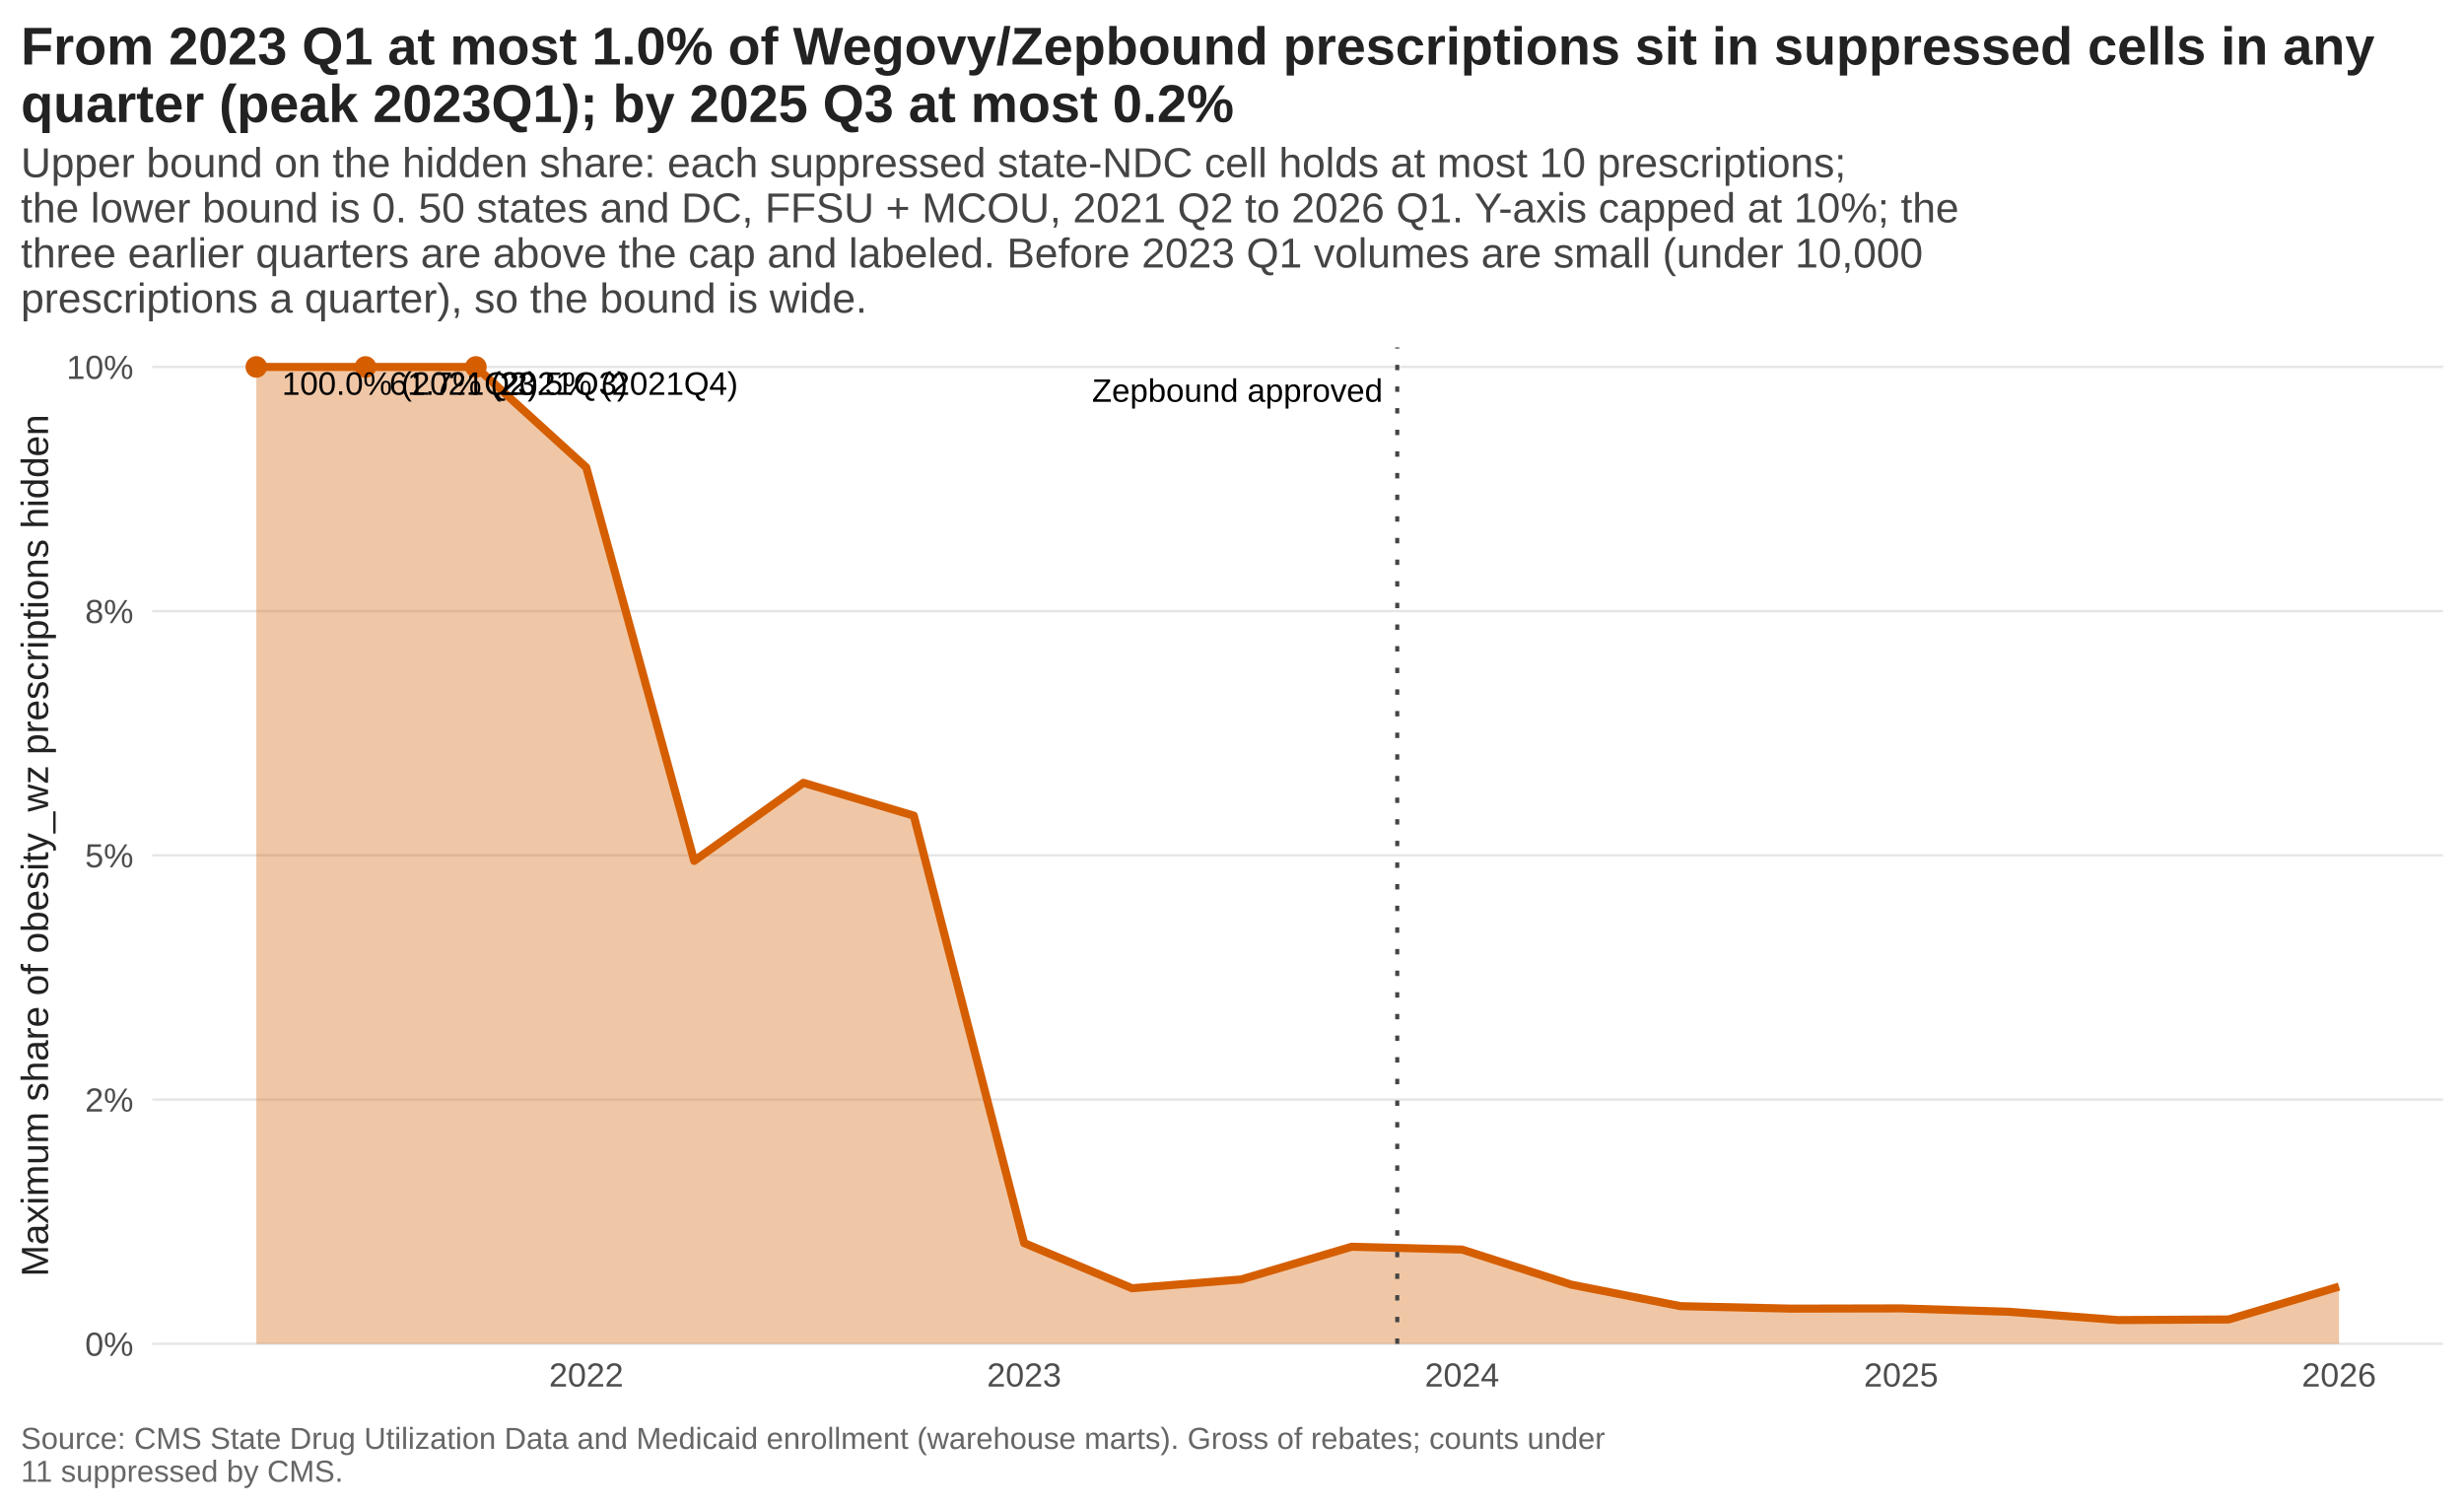
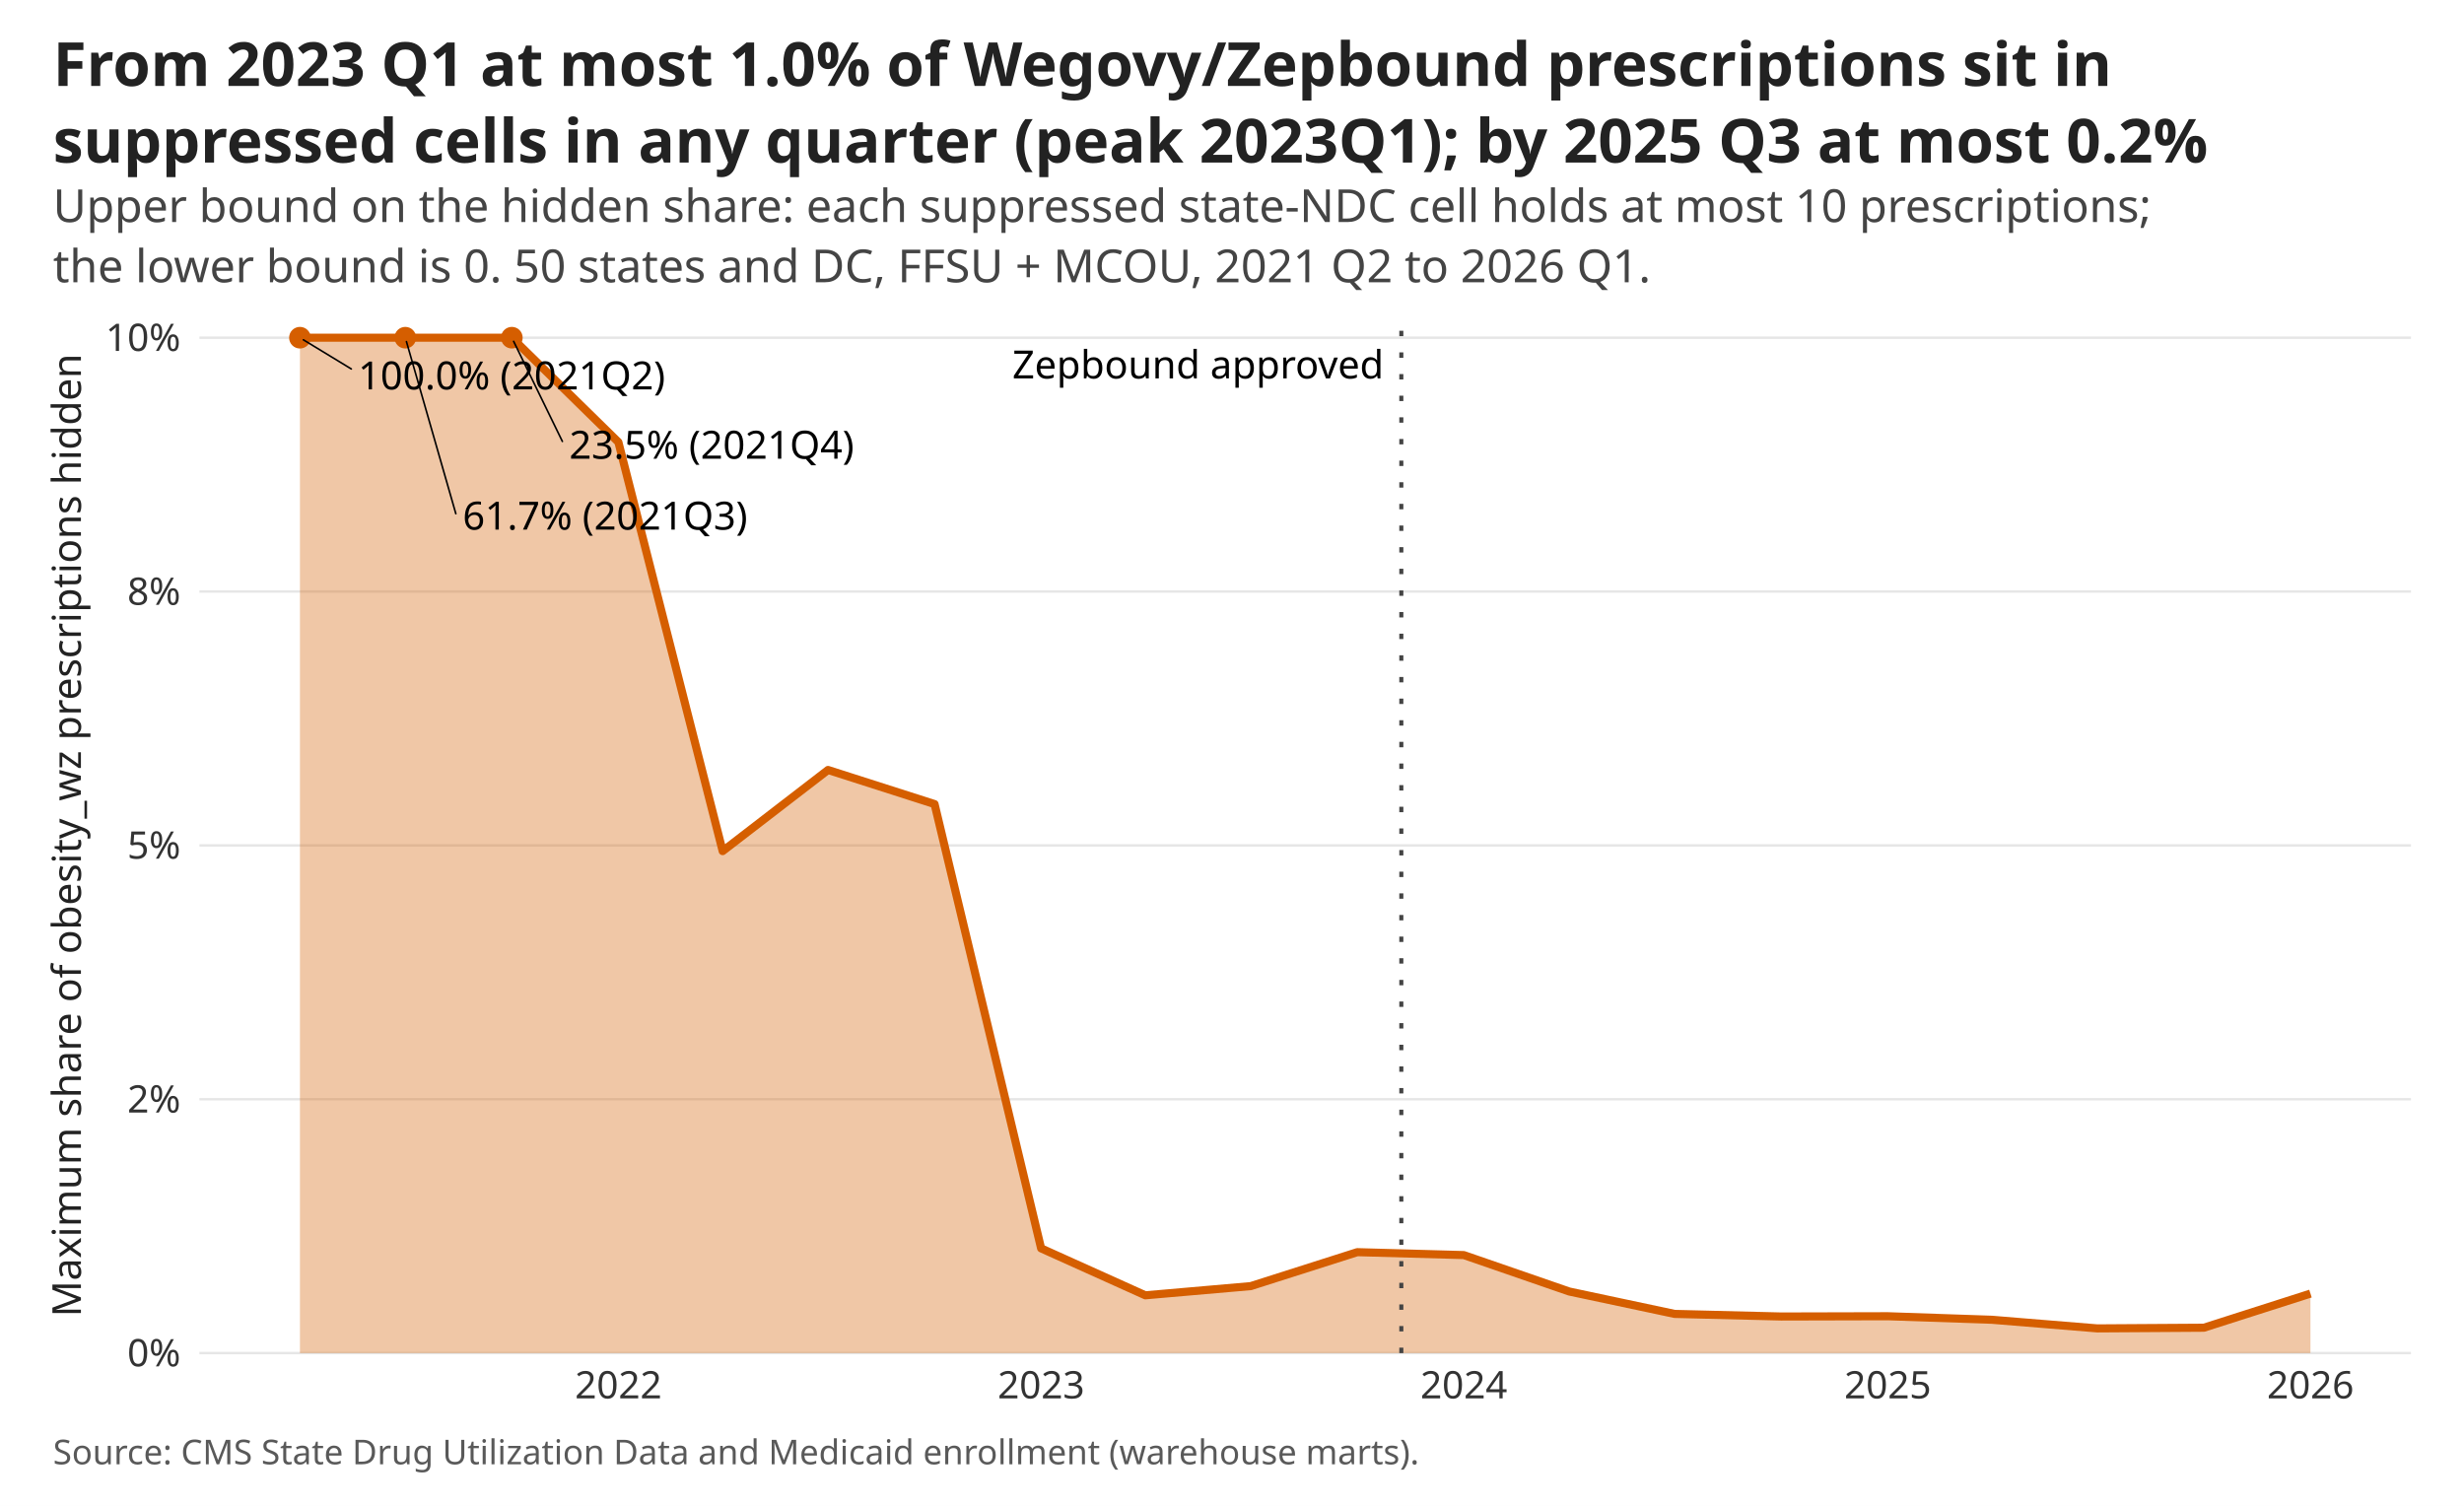
<svg xmlns="http://www.w3.org/2000/svg" width="648.00pt" height="396.00pt" viewBox="0 0 648.00 396.00">
  <g class="svglite">
    <defs>
      <style type="text/css">
    .svglite line, .svglite polyline, .svglite polygon, .svglite path, .svglite rect, .svglite circle {
      fill: none;
      stroke: #000000;
      stroke-linecap: round;
      stroke-linejoin: round;
      stroke-miterlimit: 10.00;
    }
    .svglite text {
      white-space: pre;
    }
    .svglite g.glyphgroup path {
      fill: inherit;
      stroke: none;
    }
  </style>
    </defs>
    <rect width="100%" height="100%" style="stroke: none; fill: #FFFFFF;" />
    <defs>
      <clipPath id="cpMC4wMHw2NDguMDB8MC4wMHwzOTYuMDA=">
        <rect x="0.00" y="0.00" width="648.00" height="396.00" />
      </clipPath>
    </defs>
    <g clip-path="url(#cpMC4wMHw2NDguMDB8MC4wMHwzOTYuMDA=)">
-       <rect x="0.00" y="0" width="648.00" height="396.00" style="stroke-width: 1.07; stroke: none; fill: #FFFFFF;" />
-       <polyline points="40.03,353.41 642.52,353.41 " style="stroke-width: 0.64; stroke: #E6E6E6; stroke-linecap: butt;" />
-       <polyline points="40.03,289.18 642.52,289.18 " style="stroke-width: 0.64; stroke: #E6E6E6; stroke-linecap: butt;" />
-       <polyline points="40.03,224.95 642.52,224.95 " style="stroke-width: 0.64; stroke: #E6E6E6; stroke-linecap: butt;" />
-       <polyline points="40.03,160.72 642.52,160.72 " style="stroke-width: 0.64; stroke: #E6E6E6; stroke-linecap: butt;" />
-       <polyline points="40.03,96.50 642.52,96.50 " style="stroke-width: 0.64; stroke: #E6E6E6; stroke-linecap: butt;" />
-       <polygon points="67.41,96.50 96.12,96.50 125.15,96.50 154.18,122.92 182.57,226.40 211.28,205.87 240.31,214.50 269.34,326.91 297.73,338.79 326.44,336.47 355.47,327.88 384.50,328.62 413.21,337.84 441.92,343.50 470.95,344.15 499.97,344.09 528.37,344.98 557.08,347.16 586.11,347.00 615.13,338.36 615.13,353.41 586.11,353.41 557.08,353.41 528.37,353.41 499.97,353.41 470.95,353.41 441.92,353.41 413.21,353.41 384.50,353.41 355.47,353.41 326.44,353.41 297.73,353.41 269.34,353.41 240.31,353.41 211.28,353.41 182.57,353.41 154.18,353.41 125.15,353.41 96.12,353.41 67.41,353.41 " style="stroke-width: 0.00; stroke: none; stroke-linecap: butt; fill: #D55E00; fill-opacity: 0.35;" />
-       <polyline points="67.41,96.50 96.12,96.50 125.15,96.50 154.18,122.92 182.57,226.40 211.28,205.87 240.31,214.50 269.34,326.91 297.73,338.79 326.44,336.47 355.47,327.88 384.50,328.62 413.21,337.84 441.92,343.50 470.95,344.15 499.97,344.09 528.37,344.98 557.08,347.16 586.11,347.00 615.13,338.36 " style="stroke-width: 1.07; stroke: none; stroke-linecap: butt;" />
-       <polyline points="615.13,353.41 586.11,353.41 557.08,353.41 528.37,353.41 499.97,353.41 470.95,353.41 441.92,353.41 413.21,353.41 384.50,353.41 355.47,353.41 326.44,353.41 297.73,353.41 269.34,353.41 240.31,353.41 211.28,353.41 182.57,353.41 154.18,353.41 125.15,353.41 96.12,353.41 67.41,353.41 " style="stroke-width: 1.07; stroke: none; stroke-linecap: butt;" />
-       <polyline points="67.41,96.50 96.12,96.50 125.15,96.50 154.18,122.92 182.57,226.40 211.28,205.87 240.31,214.50 269.34,326.91 297.73,338.79 326.44,336.47 355.47,327.88 384.50,328.62 413.21,337.84 441.92,343.50 470.95,344.15 499.97,344.09 528.37,344.98 557.08,347.16 586.11,347.00 615.13,338.36 " style="stroke-width: 2.13; stroke: #D55E00; stroke-linecap: butt;" />
-       <circle cx="67.41" cy="96.50" r="2.49" style="stroke-width: 0.71; stroke: #D55E00; fill: #D55E00;" />
-       <circle cx="96.12" cy="96.50" r="2.49" style="stroke-width: 0.71; stroke: #D55E00; fill: #D55E00;" />
-       <circle cx="125.15" cy="96.50" r="2.49" style="stroke-width: 0.71; stroke: #D55E00; fill: #D55E00;" />
-       <text x="74.15" y="103.83" style="font-size: 8.54px; font-family: &quot;Arial&quot;;" textLength="67.41px" lengthAdjust="spacingAndGlyphs">100.0% (2021Q2)</text>
-       <text x="102.39" y="103.83" style="font-size: 8.54px; font-family: &quot;Arial&quot;;" textLength="62.66px" lengthAdjust="spacingAndGlyphs">61.7% (2021Q3)</text>
-       <text x="131.42" y="103.83" style="font-size: 8.54px; font-family: &quot;Arial&quot;;" textLength="62.66px" lengthAdjust="spacingAndGlyphs">23.5% (2021Q4)</text>
-       <line x1="367.46" y1="353.41" x2="367.46" y2="91.36" style="stroke-width: 1.07; stroke: #444444; stroke-dasharray: 1.42,4.27; stroke-linecap: butt;" />
-       <text x="363.64" y="105.66" text-anchor="end" style="font-size: 8.54px; font-family: &quot;Arial&quot;;" textLength="76.45px" lengthAdjust="spacingAndGlyphs">Zepbound approved</text>
-       <text x="35.09" y="356.56" text-anchor="end" style="font-size: 8.80px;fill: #4D4D4D; font-family: &quot;Arial&quot;;" textLength="12.72px" lengthAdjust="spacingAndGlyphs">0%</text>
-       <text x="35.09" y="292.33" text-anchor="end" style="font-size: 8.80px;fill: #4D4D4D; font-family: &quot;Arial&quot;;" textLength="12.72px" lengthAdjust="spacingAndGlyphs">2%</text>
-       <text x="35.09" y="228.10" text-anchor="end" style="font-size: 8.80px;fill: #4D4D4D; font-family: &quot;Arial&quot;;" textLength="12.72px" lengthAdjust="spacingAndGlyphs">5%</text>
-       <text x="35.09" y="163.87" text-anchor="end" style="font-size: 8.80px;fill: #4D4D4D; font-family: &quot;Arial&quot;;" textLength="12.72px" lengthAdjust="spacingAndGlyphs">8%</text>
-       <text x="35.09" y="99.65" text-anchor="end" style="font-size: 8.80px;fill: #4D4D4D; font-family: &quot;Arial&quot;;" textLength="17.61px" lengthAdjust="spacingAndGlyphs">10%</text>
-       <text x="154.18" y="364.64" text-anchor="middle" style="font-size: 8.80px;fill: #4D4D4D; font-family: &quot;Arial&quot;;" textLength="19.56px" lengthAdjust="spacingAndGlyphs">2022</text>
-       <text x="269.34" y="364.64" text-anchor="middle" style="font-size: 8.80px;fill: #4D4D4D; font-family: &quot;Arial&quot;;" textLength="19.56px" lengthAdjust="spacingAndGlyphs">2023</text>
-       <text x="384.50" y="364.64" text-anchor="middle" style="font-size: 8.80px;fill: #4D4D4D; font-family: &quot;Arial&quot;;" textLength="19.56px" lengthAdjust="spacingAndGlyphs">2024</text>
-       <text x="499.97" y="364.64" text-anchor="middle" style="font-size: 8.80px;fill: #4D4D4D; font-family: &quot;Arial&quot;;" textLength="19.56px" lengthAdjust="spacingAndGlyphs">2025</text>
-       <text x="615.13" y="364.64" text-anchor="middle" style="font-size: 8.80px;fill: #4D4D4D; font-family: &quot;Arial&quot;;" textLength="19.56px" lengthAdjust="spacingAndGlyphs">2026</text>
-       <text transform="translate(12.64,222.38) rotate(-90)" text-anchor="middle" style="font-size: 10.00px;fill: #222222; font-family: &quot;Arial&quot;;" textLength="226.78px" lengthAdjust="spacingAndGlyphs">Maximum share of obesity_wz prescriptions hidden</text>
-       <text x="5.48" y="46.59" style="font-size: 11.00px;fill: #444444; font-family: &quot;Arial&quot;;" textLength="480.34px" lengthAdjust="spacingAndGlyphs">Upper bound on the hidden share: each suppressed state-NDC cell holds at most 10 prescriptions;</text>
-       <text x="5.48" y="58.47" style="font-size: 11.00px;fill: #444444; font-family: &quot;Arial&quot;;" textLength="510.08px" lengthAdjust="spacingAndGlyphs">the lower bound is 0. 50 states and DC, FFSU + MCOU, 2021 Q2 to 2026 Q1. Y-axis capped at 10%; the</text>
-       <text x="5.48" y="70.35" style="font-size: 11.00px;fill: #444444; font-family: &quot;Arial&quot;;" textLength="500.59px" lengthAdjust="spacingAndGlyphs">three earlier quarters are above the cap and labeled. Before 2023 Q1 volumes are small (under 10,000</text>
-       <text x="5.48" y="82.23" style="font-size: 11.00px;fill: #444444; font-family: &quot;Arial&quot;;" textLength="222.72px" lengthAdjust="spacingAndGlyphs">prescriptions a quarter), so the bound is wide.</text>
-       <text x="5.48" y="16.97" style="font-size: 14.00px; font-weight: bold;fill: #222222; font-family: &quot;Arial&quot;;" textLength="618.80px" lengthAdjust="spacingAndGlyphs">From 2023 Q1 at most 1.0% of Wegovy/Zepbound prescriptions sit in suppressed cells in any</text>
-       <text x="5.48" y="32.09" style="font-size: 14.00px; font-weight: bold;fill: #222222; font-family: &quot;Arial&quot;;" textLength="318.91px" lengthAdjust="spacingAndGlyphs">quarter (peak 2023Q1); by 2025 Q3 at most 0.2%</text>
-       <text x="5.48" y="381.04" style="font-size: 8.00px;fill: #666666; font-family: &quot;Arial&quot;;" textLength="416.88px" lengthAdjust="spacingAndGlyphs">Source: CMS State Drug Utilization Data and Medicaid enrollment (warehouse marts). Gross of rebates; counts under</text>
-       <text x="5.48" y="389.68" style="font-size: 8.00px;fill: #666666; font-family: &quot;Arial&quot;;" textLength="84.83px" lengthAdjust="spacingAndGlyphs">11 suppressed by CMS.</text>
+       <rect x="0.00" y="0.00" width="648.00" height="396.00" style="stroke-width: 1.07; stroke: none; fill: #FFFFFF;" />
+       <polyline points="52.44,355.84 634.05,355.84 " style="stroke-width: 0.64; stroke: #E6E6E6; stroke-linecap: butt;" />
+       <polyline points="52.44,289.08 634.05,289.08 " style="stroke-width: 0.64; stroke: #E6E6E6; stroke-linecap: butt;" />
+       <polyline points="52.44,222.33 634.05,222.33 " style="stroke-width: 0.64; stroke: #E6E6E6; stroke-linecap: butt;" />
+       <polyline points="52.44,155.57 634.05,155.57 " style="stroke-width: 0.64; stroke: #E6E6E6; stroke-linecap: butt;" />
+       <polyline points="52.44,88.81 634.05,88.81 " style="stroke-width: 0.64; stroke: #E6E6E6; stroke-linecap: butt;" />
+       <polygon points="78.88,88.81 106.59,88.81 134.61,88.81 162.63,116.28 190.05,223.83 217.76,202.49 245.78,211.46 273.80,328.30 301.21,340.65 328.93,338.23 356.95,329.30 384.97,330.07 412.69,339.65 440.40,345.54 468.43,346.22 496.45,346.15 523.86,347.08 551.57,349.35 579.59,349.17 607.62,340.20 607.62,355.84 579.59,355.84 551.57,355.84 523.86,355.84 496.45,355.84 468.43,355.84 440.40,355.84 412.69,355.84 384.97,355.84 356.95,355.84 328.93,355.84 301.21,355.84 273.80,355.84 245.78,355.84 217.76,355.84 190.05,355.84 162.63,355.84 134.61,355.84 106.59,355.84 78.88,355.84 " style="stroke-width: 0.00; stroke: none; stroke-linecap: butt; fill: #D55E00; fill-opacity: 0.35;" />
+       <polyline points="78.88,88.81 106.59,88.81 134.61,88.81 162.63,116.28 190.05,223.83 217.76,202.49 245.78,211.46 273.80,328.30 301.21,340.65 328.93,338.23 356.95,329.30 384.97,330.07 412.69,339.65 440.40,345.54 468.43,346.22 496.45,346.15 523.86,347.08 551.57,349.35 579.59,349.17 607.62,340.20 " style="stroke-width: 1.07; stroke: none; stroke-linecap: butt;" />
+       <polyline points="607.62,355.84 579.59,355.84 551.57,355.84 523.86,355.84 496.45,355.84 468.43,355.84 440.40,355.84 412.69,355.84 384.97,355.84 356.95,355.84 328.93,355.84 301.21,355.84 273.80,355.84 245.78,355.84 217.76,355.84 190.05,355.84 162.63,355.84 134.61,355.84 106.59,355.84 78.88,355.84 " style="stroke-width: 1.07; stroke: none; stroke-linecap: butt;" />
+       <polyline points="78.88,88.81 106.59,88.81 134.61,88.81 162.63,116.28 190.05,223.83 217.76,202.49 245.78,211.46 273.80,328.30 301.21,340.65 328.93,338.23 356.95,329.30 384.97,330.07 412.69,339.65 440.40,345.54 468.43,346.22 496.45,346.15 523.86,347.08 551.57,349.35 579.59,349.17 607.62,340.20 " style="stroke-width: 2.13; stroke: #D55E00; stroke-linecap: butt;" />
+       <circle cx="78.88" cy="88.81" r="2.49" style="stroke-width: 0.71; stroke: #D55E00; fill: #D55E00;" />
+       <circle cx="106.59" cy="88.81" r="2.49" style="stroke-width: 0.71; stroke: #D55E00; fill: #D55E00;" />
+       <circle cx="134.61" cy="88.81" r="2.49" style="stroke-width: 0.71; stroke: #D55E00; fill: #D55E00;" />
+       <line x1="92.39" y1="97.03" x2="79.79" y2="89.37" style="stroke-width: 0.43;" />
+       <line x1="119.88" y1="135.10" x2="106.89" y2="89.84" style="stroke-width: 0.43;" />
+       <line x1="147.90" y1="116.09" x2="135.08" y2="89.77" style="stroke-width: 0.43;" />
+       <text x="94.19" y="102.41" style="font-size: 10.24px; font-family: &quot;IBM Plex Sans&quot;;" textLength="84.05px" lengthAdjust="spacingAndGlyphs">100.0% (2021Q2)</text>
+       <text x="121.68" y="139.28" style="font-size: 10.24px; font-family: &quot;IBM Plex Sans&quot;;" textLength="77.91px" lengthAdjust="spacingAndGlyphs">61.7% (2021Q3)</text>
+       <text x="149.70" y="120.63" style="font-size: 10.24px; font-family: &quot;IBM Plex Sans&quot;;" textLength="77.91px" lengthAdjust="spacingAndGlyphs">23.5% (2021Q4)</text>
+       <line x1="368.53" y1="355.84" x2="368.53" y2="83.47" style="stroke-width: 1.07; stroke: #444444; stroke-dasharray: 1.42,4.27; stroke-linecap: butt;" />
+       <text x="363.91" y="99.52" text-anchor="end" style="font-size: 10.24px; font-family: &quot;IBM Plex Sans&quot;;" textLength="92.33px" lengthAdjust="spacingAndGlyphs">Zepbound approved</text>
+       <text x="47.51" y="359.33" text-anchor="end" style="font-size: 10.00px;fill: #333333; font-family: &quot;IBM Plex Sans&quot;;" textLength="15.27px" lengthAdjust="spacingAndGlyphs">0%</text>
+       <text x="47.51" y="292.58" text-anchor="end" style="font-size: 10.00px;fill: #333333; font-family: &quot;IBM Plex Sans&quot;;" textLength="15.27px" lengthAdjust="spacingAndGlyphs">2%</text>
+       <text x="47.51" y="225.82" text-anchor="end" style="font-size: 10.00px;fill: #333333; font-family: &quot;IBM Plex Sans&quot;;" textLength="15.27px" lengthAdjust="spacingAndGlyphs">5%</text>
+       <text x="47.51" y="159.06" text-anchor="end" style="font-size: 10.00px;fill: #333333; font-family: &quot;IBM Plex Sans&quot;;" textLength="15.27px" lengthAdjust="spacingAndGlyphs">8%</text>
+       <text x="47.51" y="92.30" text-anchor="end" style="font-size: 10.00px;fill: #333333; font-family: &quot;IBM Plex Sans&quot;;" textLength="21.27px" lengthAdjust="spacingAndGlyphs">10%</text>
+       <text x="162.63" y="367.76" text-anchor="middle" style="font-size: 10.00px;fill: #333333; font-family: &quot;IBM Plex Sans&quot;;" textLength="24.00px" lengthAdjust="spacingAndGlyphs">2022</text>
+       <text x="273.80" y="367.76" text-anchor="middle" style="font-size: 10.00px;fill: #333333; font-family: &quot;IBM Plex Sans&quot;;" textLength="24.00px" lengthAdjust="spacingAndGlyphs">2023</text>
+       <text x="384.97" y="367.76" text-anchor="middle" style="font-size: 10.00px;fill: #333333; font-family: &quot;IBM Plex Sans&quot;;" textLength="24.00px" lengthAdjust="spacingAndGlyphs">2024</text>
+       <text x="496.45" y="367.76" text-anchor="middle" style="font-size: 10.00px;fill: #333333; font-family: &quot;IBM Plex Sans&quot;;" textLength="24.00px" lengthAdjust="spacingAndGlyphs">2025</text>
+       <text x="607.62" y="367.76" text-anchor="middle" style="font-size: 10.00px;fill: #333333; font-family: &quot;IBM Plex Sans&quot;;" textLength="24.00px" lengthAdjust="spacingAndGlyphs">2026</text>
+       <text transform="translate(21.28,219.66) rotate(-90)" text-anchor="middle" style="font-size: 10.50px;fill: #222222; font-family: &quot;IBM Plex Sans&quot;;" textLength="240.67px" lengthAdjust="spacingAndGlyphs">Maximum share of obesity_wz prescriptions hidden</text>
+       <text x="13.95" y="58.39" style="font-size: 12.00px;fill: #444444; font-family: &quot;IBM Plex Sans&quot;;" textLength="528.17px" lengthAdjust="spacingAndGlyphs">Upper bound on the hidden share: each suppressed state-NDC cell holds at most 10 prescriptions;</text>
+       <text x="13.95" y="74.23" style="font-size: 12.00px;fill: #444444; font-family: &quot;IBM Plex Sans&quot;;" textLength="408.48px" lengthAdjust="spacingAndGlyphs">the lower bound is 0. 50 states and DC, FFSU + MCOU, 2021 Q2 to 2026 Q1.</text>
+       <text x="13.95" y="22.59" style="font-size: 16.00px; font-weight: 600;fill: #222222; font-family: &quot;Source Serif 4&quot;;" textLength="490.98px" lengthAdjust="spacingAndGlyphs">From 2023 Q1 at most 1.0% of Wegovy/Zepbound prescriptions sit in</text>
+       <text x="13.95" y="42.75" style="font-size: 16.00px; font-weight: 600;fill: #222222; font-family: &quot;Source Serif 4&quot;;" textLength="513.64px" lengthAdjust="spacingAndGlyphs">suppressed cells in any quarter (peak 2023Q1); by 2025 Q3 at most 0.2%</text>
+       <text x="13.95" y="385.08" style="font-size: 9.00px;fill: #595959; font-family: &quot;IBM Plex Sans&quot;;" textLength="342.50px" lengthAdjust="spacingAndGlyphs">Source: CMS State Drug Utilization Data and Medicaid enrollment (warehouse marts).</text>
    </g>
  </g>
</svg>
